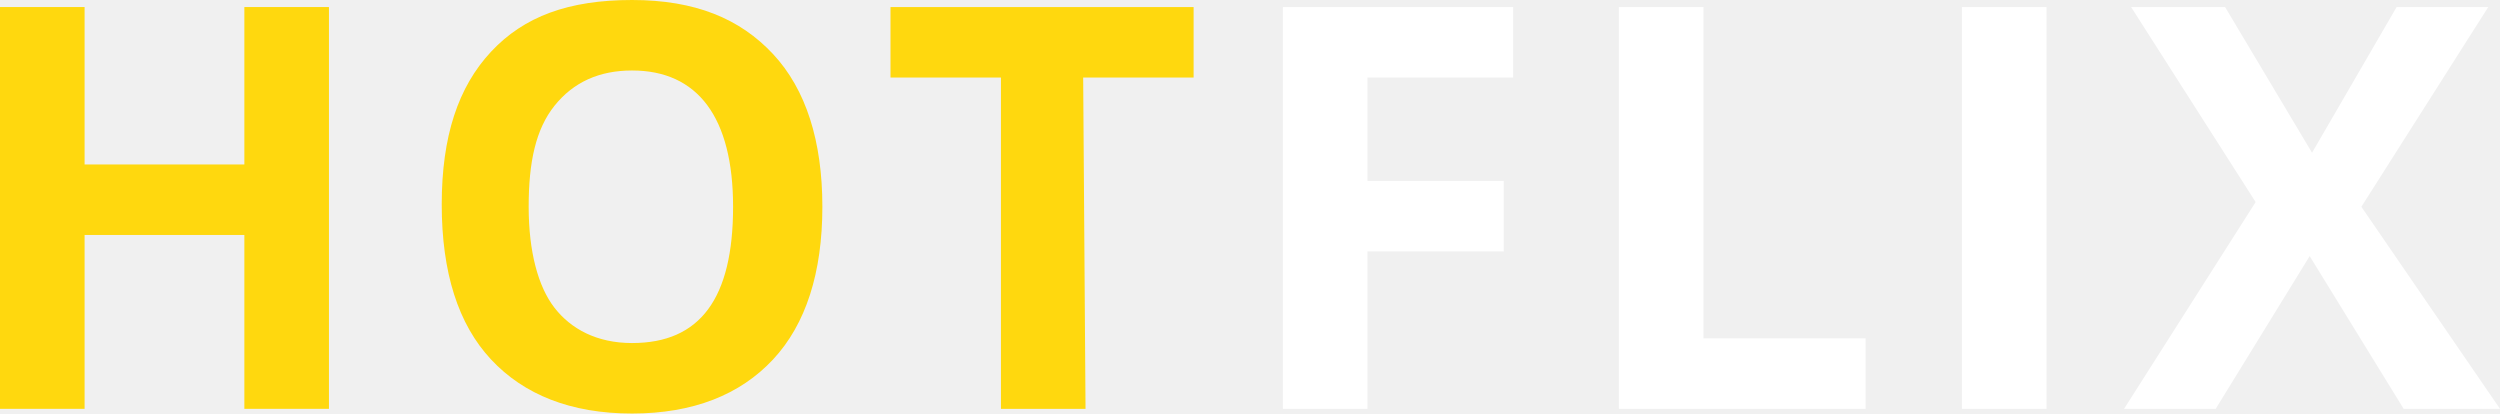
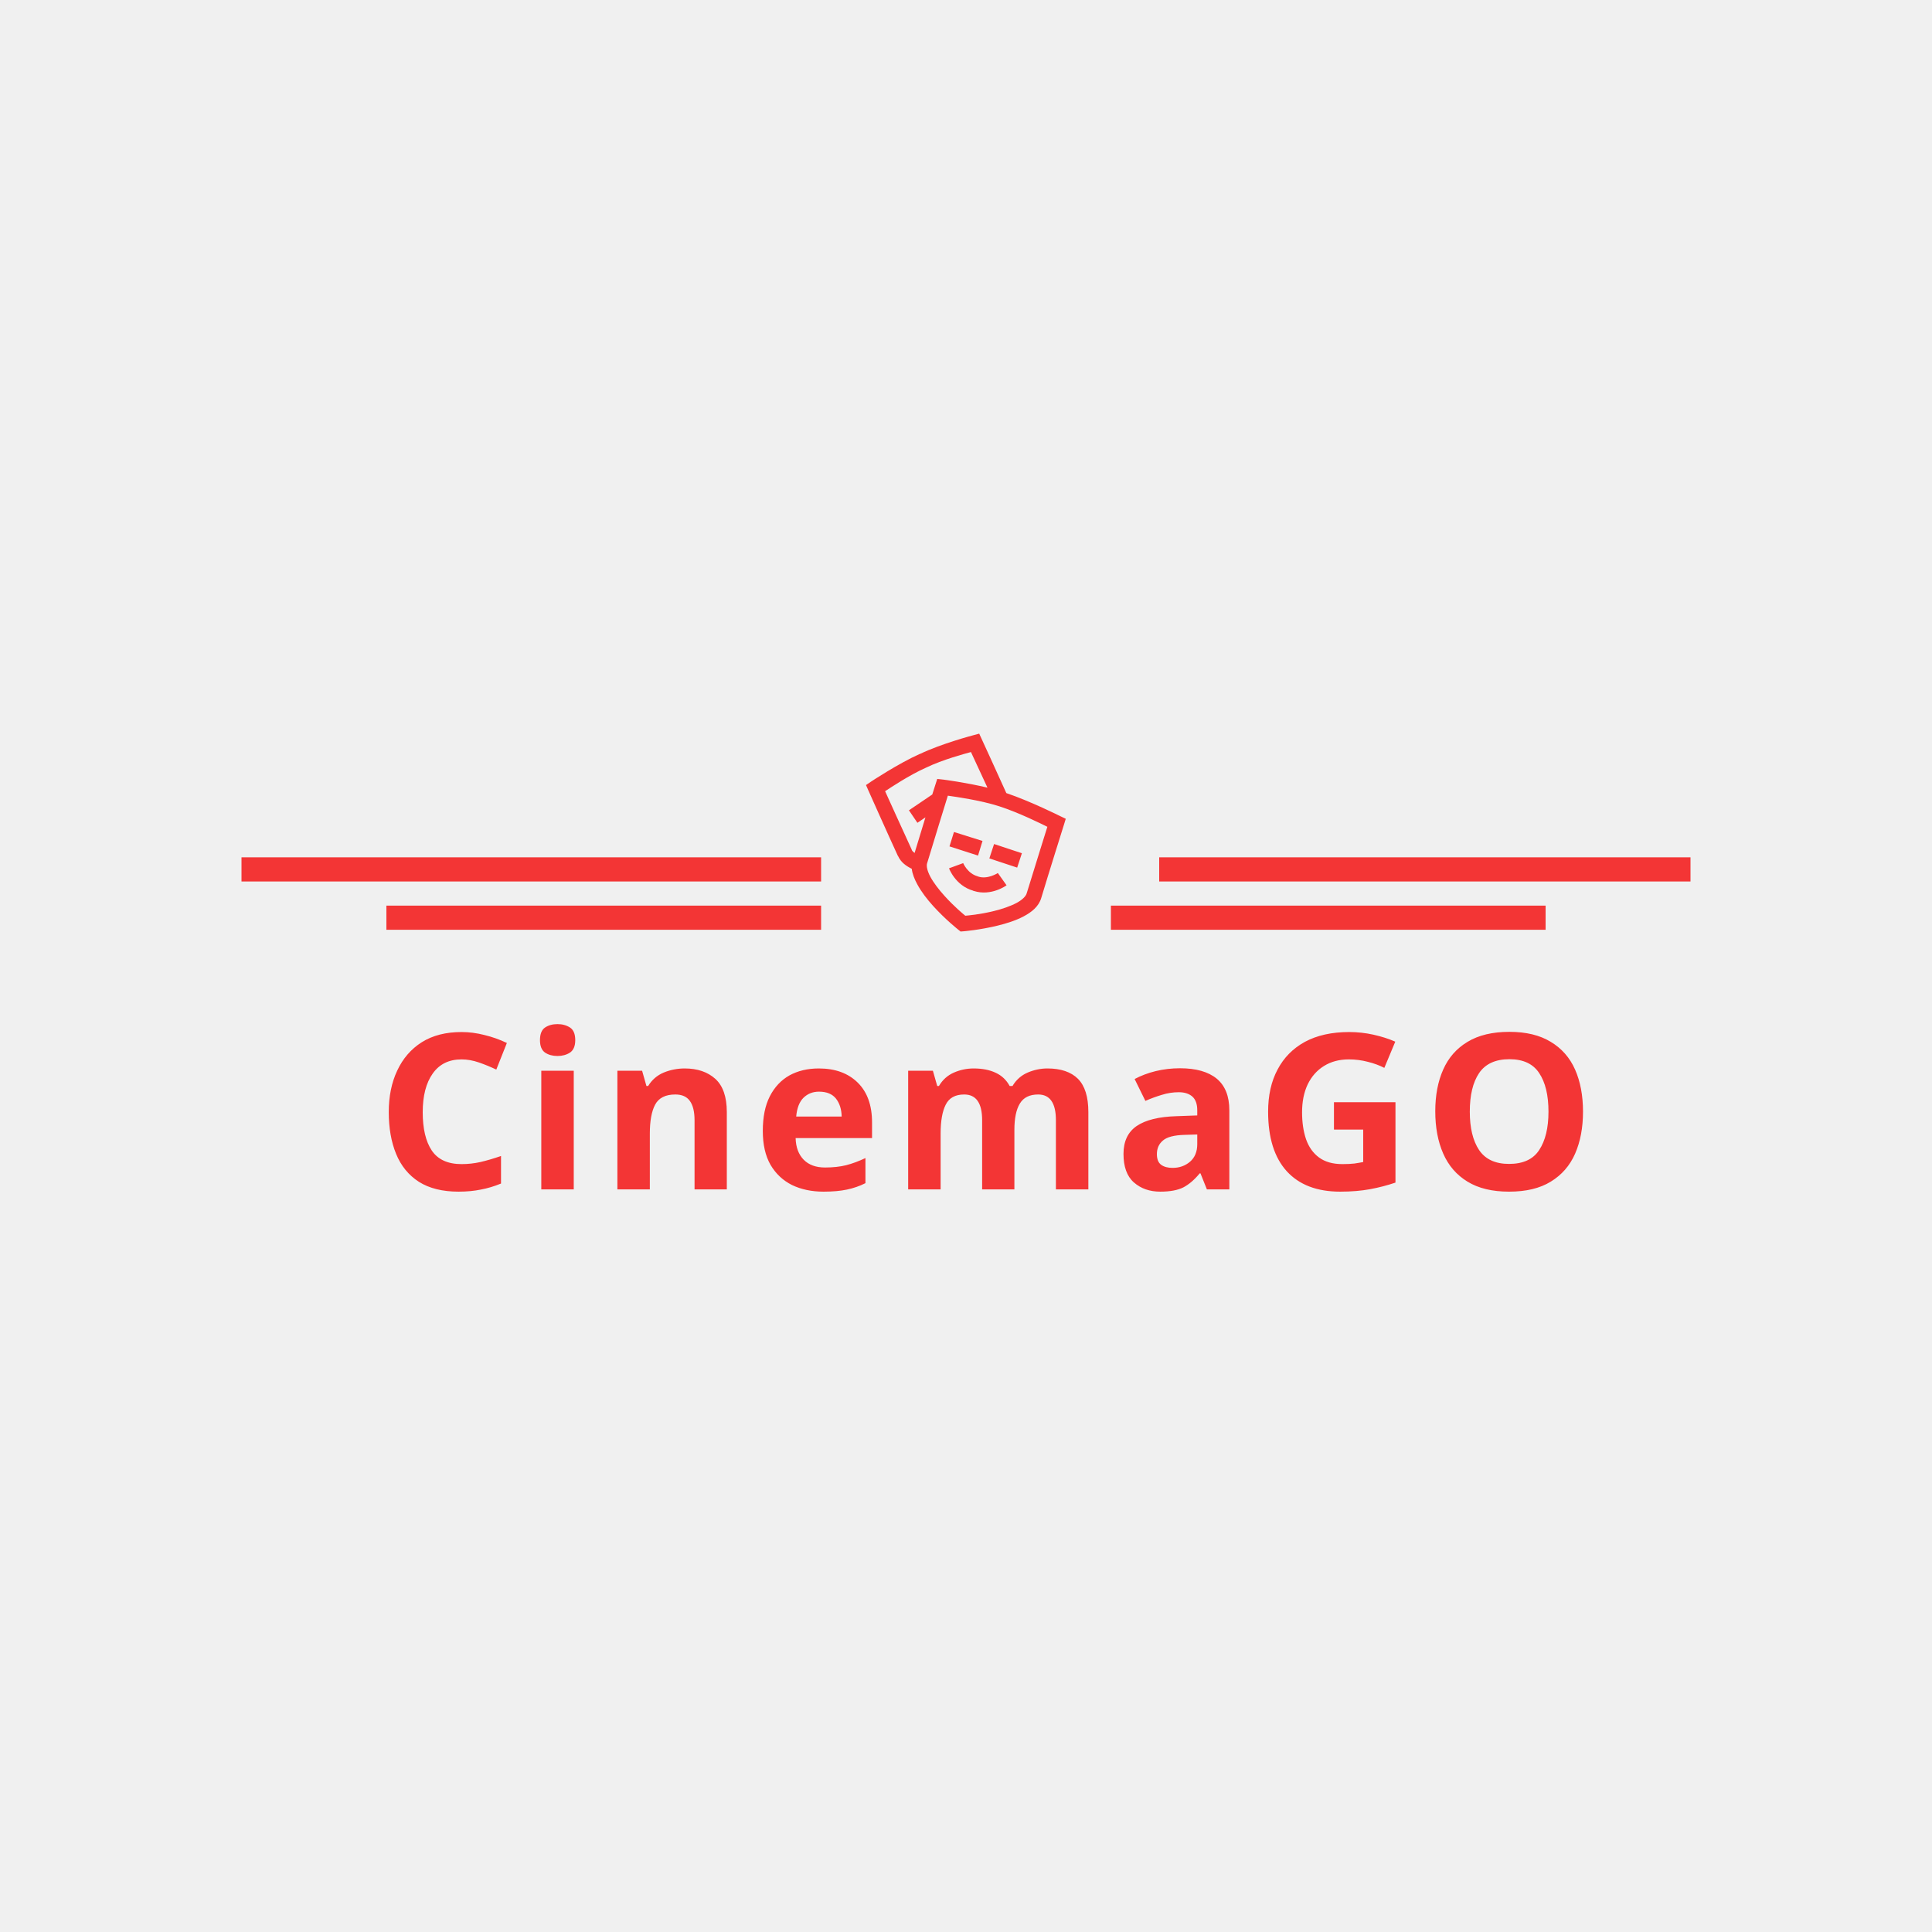
- <svg xmlns="http://www.w3.org/2000/svg" version="1.1" id="Слой_1" x="0px" y="0px" viewBox="0 0 106.4 17.6" style="enable-background:new 0 0 106.4 17.6;" xml:space="preserve">
-   <style type="text/css">
- 	.st0{fill:#FFD80E;}
- 	.st1{fill:#FFFFFF;}
- </style>
-   <g>
-     <path class="st0" d="M14,17.4h-3.6V10H3.6v7.4H0V0.3h3.6V7h6.8V0.3H14V17.4z" />
-     <path class="st0" d="M35,8.8c0,2.8-0.7,5-2.1,6.5s-3.4,2.3-6,2.3s-4.6-0.8-6-2.3s-2.1-3.7-2.1-6.6s0.7-5,2.1-6.5s3.3-2.2,6-2.2   s4.6,0.8,6,2.3S35,6,35,8.8z M22.5,8.8c0,1.9,0.4,3.4,1.1,4.3s1.8,1.5,3.3,1.5c2.9,0,4.3-1.9,4.3-5.8C31.2,5,29.7,3,26.9,3   c-1.4,0-2.5,0.5-3.3,1.5S22.5,6.9,22.5,8.8z" />
-     <path class="st0" d="M46.2,17.4h-3.6V3.3h-4.7v-3h12.9v3h-4.7L46.2,17.4L46.2,17.4z" />
-     <path class="st1" d="M58.2,17.4h-3.6V0.3h9.8v3h-6.2v4.4H64v3h-5.8V17.4z" />
-     <path class="st1" d="M68.9,17.4V0.3h3.6v14.1h6.9v3C79.4,17.4,68.9,17.4,68.9,17.4z" />
-     <path class="st1" d="M83.5,17.4V0.3h3.6v17.1H83.5z" />
-     <path class="st1" d="M106.4,17.4h-4.1l-4-6.5l-4,6.5h-3.9L96,8.6l-5.3-8.3h4l3.7,6.2l3.6-6.2h3.9l-5.4,8.5L106.4,17.4z" />
+ <svg xmlns="http://www.w3.org/2000/svg" viewBox="0 0 160 160" version="1.1" id="svg_null">
+   <g id="root" stroke="none" stroke-width="1" fill="none" fill-rule="evenodd">
+     <rect id="icon.primary" x="70" y="59" width="20" height="20" display="none" fill="#f33535" />
+     <svg viewBox="0 0 32 32" version="1.1" fill="#f33535" id="svg_icon.primary" x="70" y="59" width="20" height="20">
+       <g id="surface1" fill="#f33535">
+         <path d="M 17.75 2.812 L 16.938 3.031 C 16.938 3.031 12.773 4.125 9.906 5.5 C 9.898 5.504 9.883 5.496 9.875 5.5 C 7.031 6.77 3.438 9.156 3.438 9.156 L 2.75 9.625 L 3.094 10.406 C 3.094 10.406 5.754 16.367 6.969 19 C 6.973 19.012 6.996 19.02 7 19.031 C 7.379 19.875 8.07 20.348 8.812 20.719 C 8.895 21.418 9.188 22.113 9.531 22.75 C 10.086 23.785 10.855 24.77 11.656 25.656 C 13.258 27.43 14.969 28.781 14.969 28.781 L 15.281 29.031 L 15.688 29 C 15.688 29 17.855 28.824 20.188 28.25 C 21.355 27.965 22.582 27.582 23.625 27.031 C 24.668 26.48 25.621 25.75 25.969 24.594 C 26.863 21.609 28.969 14.906 28.969 14.906 L 29.219 14.094 L 28.438 13.719 C 28.438 13.719 24.527 11.762 21.344 10.688 C 20.035 7.777 18.094 3.562 18.094 3.562 Z M 16.656 5.25 C 16.93 5.836 17.957 8.043 18.844 9.969 C 15.988 9.285 13.031 8.906 13.031 8.906 L 12.188 8.812 L 11.938 9.594 C 11.938 9.594 11.598 10.664 11.531 10.875 L 8.438 12.969 L 9.562 14.625 L 10.625 13.906 C 10.043 15.797 9.703 16.918 9.188 18.625 C 9.004 18.488 8.871 18.355 8.812 18.219 L 8.812 18.188 C 7.734 15.855 5.723 11.414 5.281 10.438 C 5.965 9.992 8.465 8.312 10.719 7.312 C 12.949 6.238 15.844 5.473 16.656 5.25 Z M 13.594 11.031 C 14.672 11.184 17.918 11.637 20.406 12.438 C 23.043 13.289 26.02 14.781 26.781 15.156 C 26.508 16.035 25.25 20.031 24.344 23 L 24.031 24 C 23.926 24.344 23.492 24.824 22.688 25.25 C 21.883 25.676 20.789 26.051 19.719 26.312 C 17.77 26.793 16.227 26.906 15.906 26.938 C 15.637 26.715 14.48 25.777 13.156 24.312 C 12.422 23.5 11.711 22.582 11.281 21.781 C 10.852 20.98 10.738 20.352 10.844 20 C 11.664 17.27 13.285 12.027 13.594 11.031 Z M 14.406 15.844 L 13.812 17.75 L 17.594 18.969 L 18.188 17.031 Z M 19.719 17.438 L 19.094 19.344 L 22.781 20.562 L 23.406 18.656 Z M 15.625 19.969 L 13.75 20.656 C 13.75 20.656 14.582 22.953 16.969 23.625 L 16.969 23.656 C 16.988 23.664 17.012 23.648 17.031 23.656 C 19.363 24.395 21.375 22.906 21.375 22.906 L 20.219 21.281 C 20.219 21.281 18.867 22.164 17.625 21.75 L 17.594 21.75 L 17.562 21.719 C 16.207 21.363 15.625 19.969 15.625 19.969 Z " fill="#f33535" />
+       </g>
+     </svg>
+     <g id="group" transform="translate(12, 81)">
+       <rect id="Rectangle" x="0" y="2" width="136" height="18" />
+       <text id="headerText.primary" font-family="Josefin Sans" font-size="18" font-weight="600" letter-spacing=".81" fill="#f33535" data-text-alignment="C" font-style="normal">
+         <tspan x="19.148" y="17.5">CinemaGO</tspan>
+       </text>
+     </g>
+     <path d="M92 75l36 0l0 2l-36 0l0 -2zm-60 0l36 0l0 2l-36 0l0 -2zm-12 -4l48 0l0 2l-48 0l0 -2zm76 0l44 0l0 2l-44 0l0 -2z" id="shape.primary" fill="#f33535" />
  </g>
</svg>
